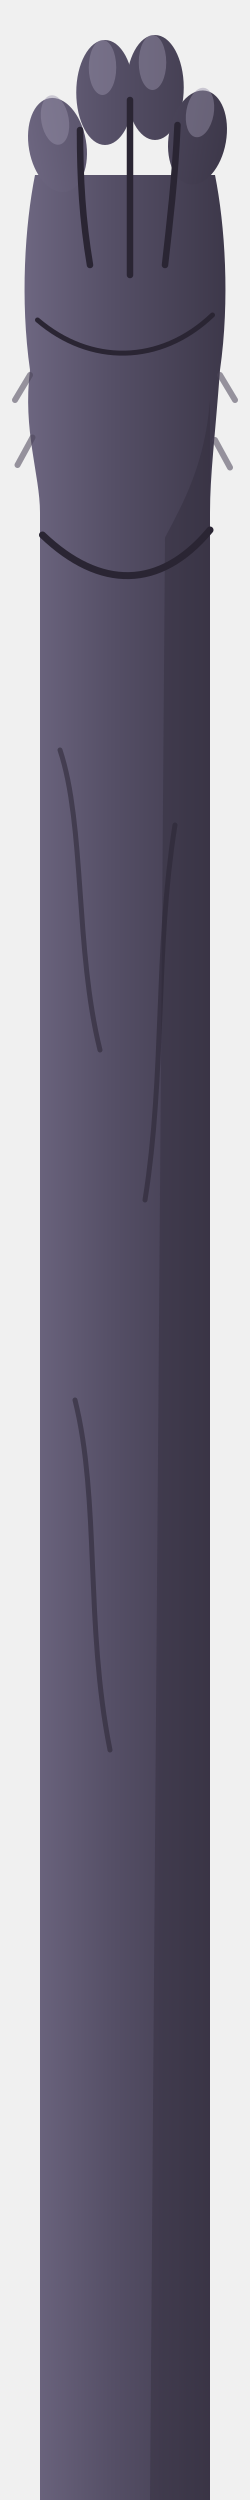
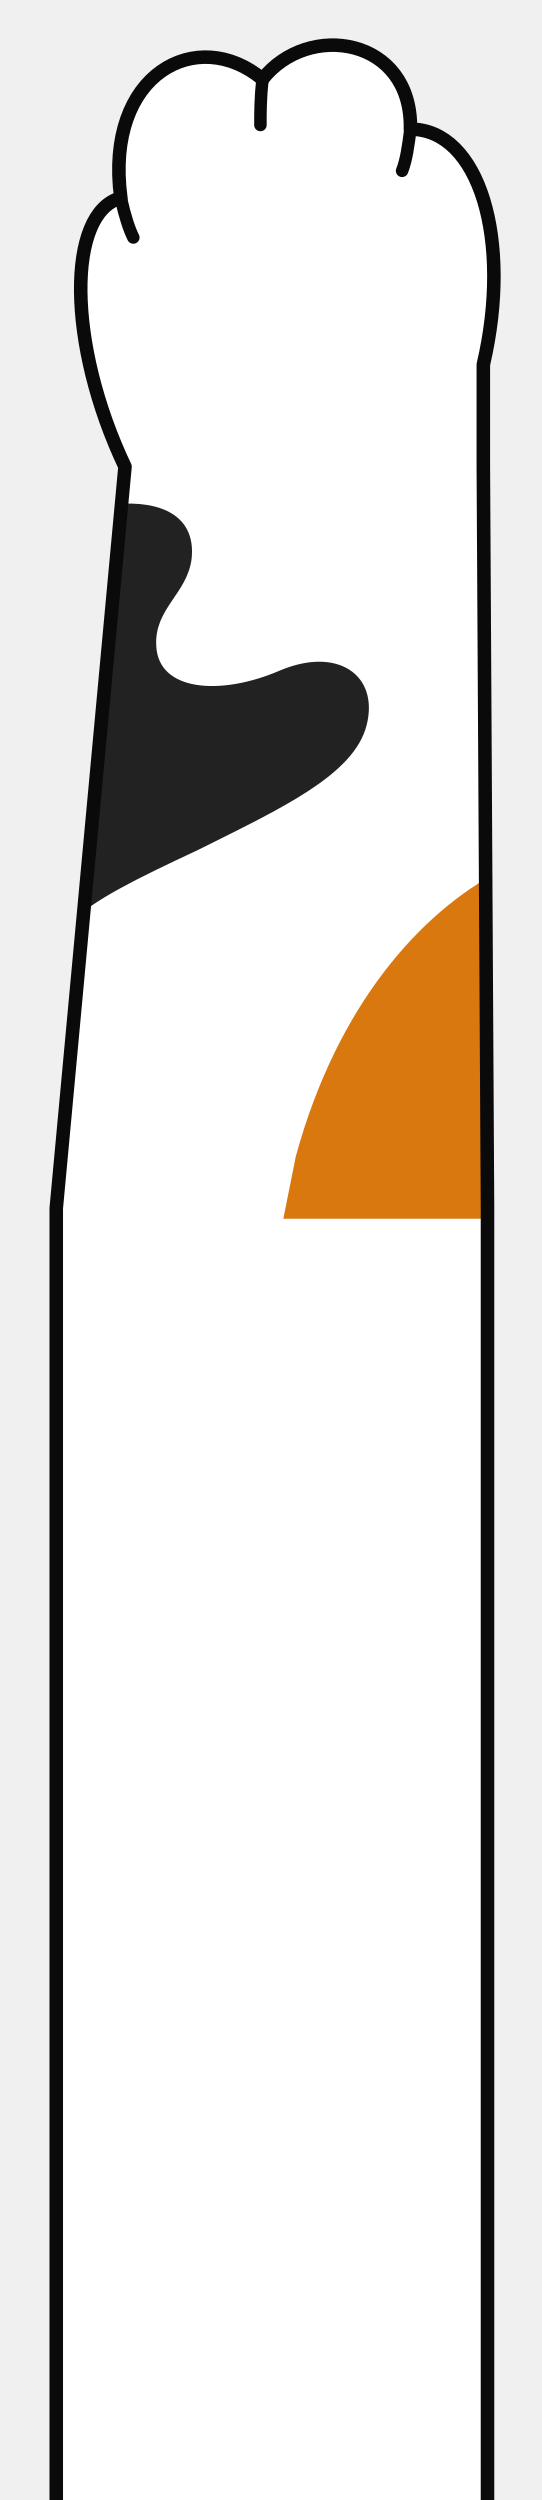
- <svg xmlns="http://www.w3.org/2000/svg" viewBox="0 0 100 1000" preserveAspectRatio="xMidYMin meet">
+ <svg xmlns="http://www.w3.org/2000/svg" viewBox="0 0 260 1200" preserveAspectRatio="xMidYMin meet">
  <defs>
-     <linearGradient id="fur" gradientUnits="userSpaceOnUse" x1="0" x2="100" y1="0" y2="0">
-       <stop offset="0" stop-color="#746d88" />
-       <stop offset="0.45" stop-color="#554f66" />
-       <stop offset="1" stop-color="#383344" />
-     </linearGradient>
+     <clipPath id="paw-clip">
+       <path d="M 27,1200 L 27,580 L 60,224 C 32,165 32,102 58,95 C 50,35 95,12 126,38 C 148,10 198,18 197,62 C 230,62 246,115 232,175 L 232,224 L 234,580 L 234,1200 Z" />
+     </clipPath>
  </defs>
-   <g fill="url(#fur)">
-     <path d="M16 1000 L16 205 C16 190 9 172 12 148 C8 120 10 90 14 70 L86 70 C90 90 92 120 88 148 C86 175 84 190 84 205 L84 1000 Z" />
-     <ellipse cx="23" cy="58" rx="11.5" ry="19" transform="rotate(-10 23 58)" />
-     <ellipse cx="42" cy="37" rx="11.5" ry="21" />
-     <ellipse cx="62" cy="35" rx="11.5" ry="21" />
-     <ellipse cx="79" cy="55" rx="11.5" ry="19" transform="rotate(10 79 55)" />
+   <g clip-path="url(#paw-clip)">
+     <rect x="0" y="0" width="260" height="1200" fill="#ffffff" />
+     <path fill="#222222" d="M 55,242 C 78,240 94,248 92,268 C 90,285 74,292 75,310 C 76,332 106,334 134,322 C 162,310 182,324 176,348 C 170,372 135,388 95,408 C 65,422 45,432 35,442 L 35,242 Z" />
+     <path fill="#d9780e" d="M 240,418 C 202,438 162,482 142,555 L 136,585 L 240,585 Z" />
  </g>
-   <path fill="#2f2a3a" opacity="0.4" d="M66 215 C74 200 82 185 84 160 L84 1000 L60 1000 Z" />
-   <g fill="#9a93ab" opacity="0.45">
-     <ellipse cx="22" cy="48" rx="5.5" ry="10" transform="rotate(-10 22 48)" />
-     <ellipse cx="41" cy="27" rx="5.5" ry="11" />
-     <ellipse cx="61" cy="25" rx="5.5" ry="11" />
-     <ellipse cx="80" cy="45" rx="5.5" ry="10" transform="rotate(10 80 45)" />
-   </g>
-   <g fill="none" stroke="#2a2533" stroke-linecap="round">
-     <g stroke-width="2.6">
-       <path d="M32 52 C32 72 33 88 36 106" />
-       <path d="M52 40 C52 66 52 88 52 110" />
-       <path d="M71 50 C70 72 68 88 66 106" />
-     </g>
-     <path d="M15 128 C36 146 64 146 85 126" stroke-width="2" />
-     <path d="M17 214 C40 236 64 236 84 212" stroke-width="2.8" />
-     <g stroke-width="2" opacity="0.55">
-       <path d="M24 300 C34 330 30 380 40 420" />
-       <path d="M70 330 C62 380 66 430 58 480" />
-       <path d="M30 560 C40 600 34 650 44 700" />
-       <path d="M12 150 L6 160 M13 175 L7 186 M88 150 L94 160 M86 176 L92 187" stroke="#4a4458" stroke-width="2.4" />
-     </g>
+   <g fill="none" stroke="#0a0a0a" stroke-width="6.5" stroke-linecap="round" stroke-linejoin="round">
+     <path d="M 27,1200 L 27,580 L 60,224 C 32,165 32,102 58,95 C 50,35 95,12 126,38 C 148,10 198,18 197,62 C 230,62 246,115 232,175 L 232,224 L 234,580 L 234,1200" />
+     <path d="M 58,95 C 60,104 62,110 64,114" stroke-width="6" />
+     <path d="M 126,38 C 125,47 125,54 125,60" stroke-width="6" />
+     <path d="M 197,62 C 196,70 195,77 193,82" stroke-width="6" />
  </g>
</svg>
